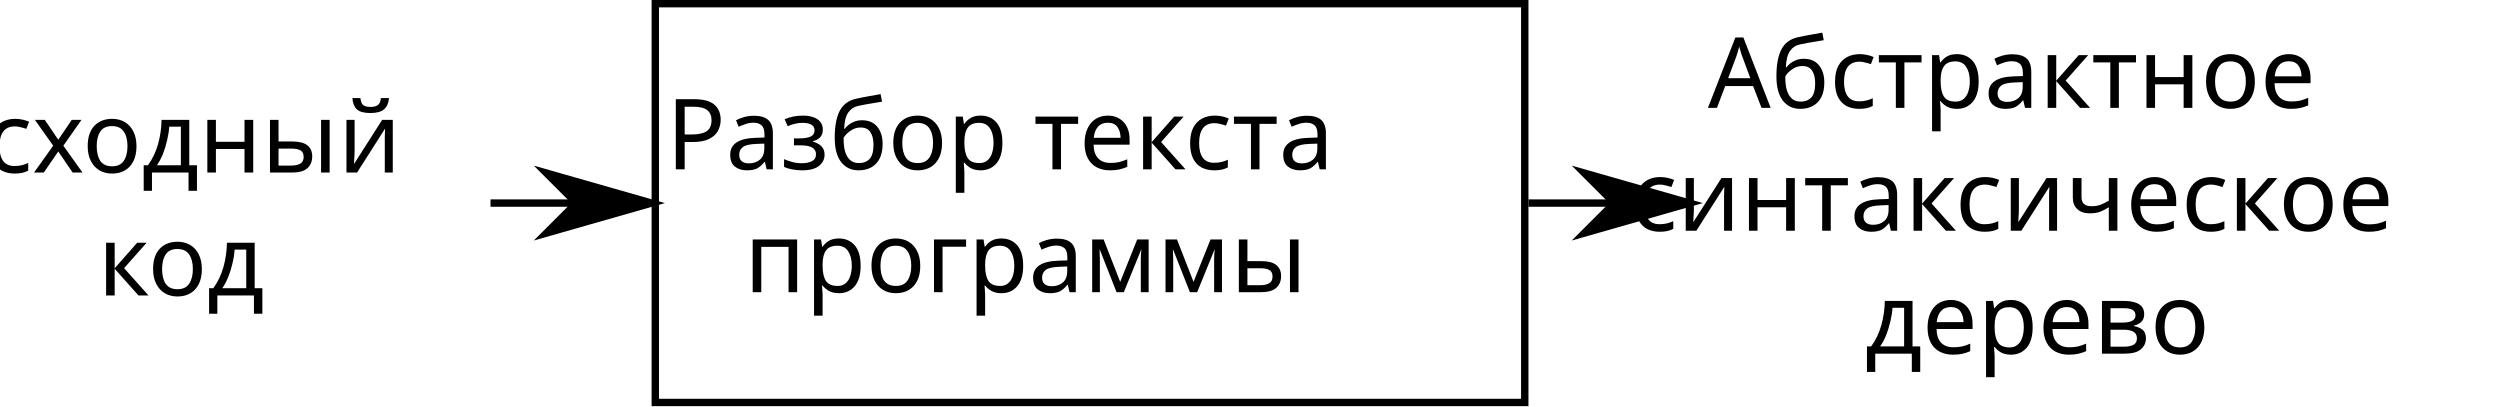
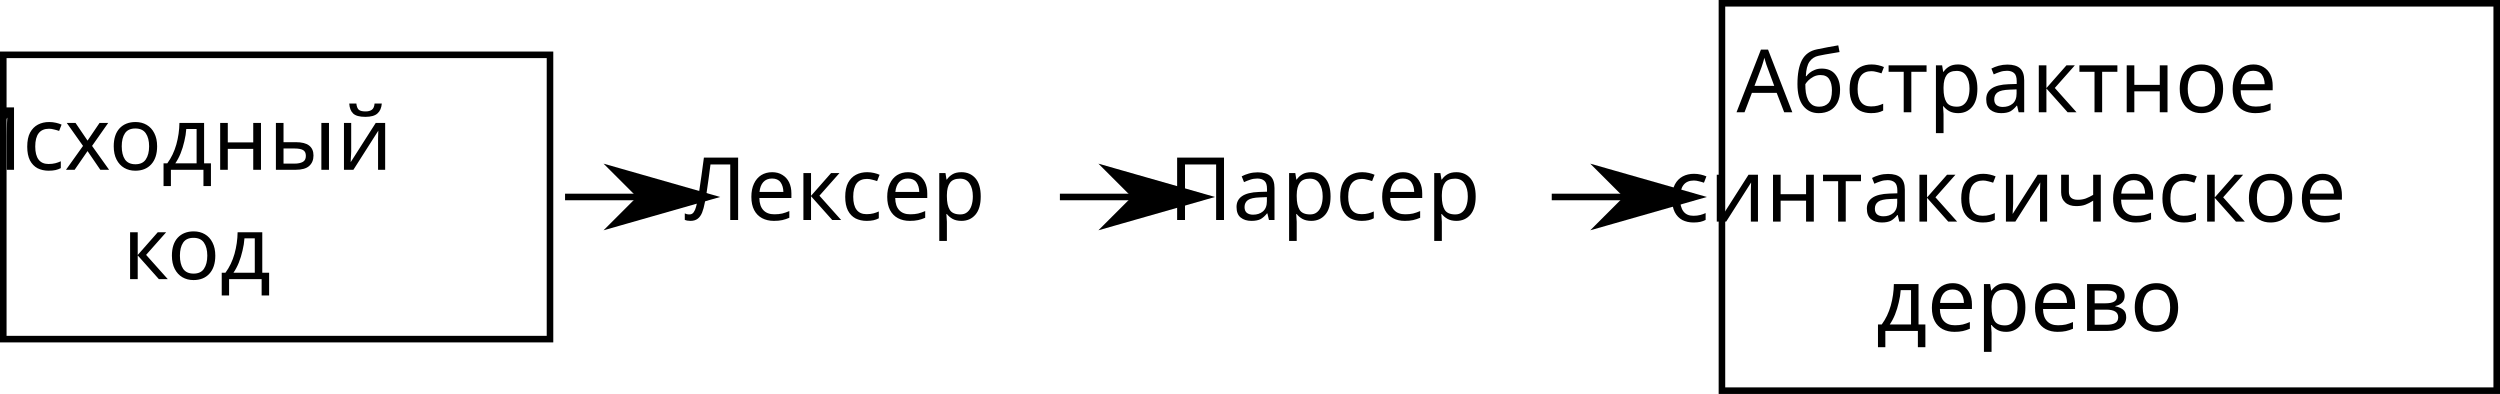
- <svg xmlns="http://www.w3.org/2000/svg" width="269.117mm" height="43.722mm" viewBox="0 0 269.117 43.722" version="1.1" id="svg8">
+ <svg xmlns="http://www.w3.org/2000/svg" width="302.466mm" height="47.663mm" viewBox="0 0 302.466 47.663" version="1.1" id="svg8">
  <defs id="defs2">
+     <marker style="overflow:visible" id="marker871" refX="0" refY="0" orient="auto">
+       <path transform="matrix(0.8,0,0,0.8,10,0)" style="fill:#000000;fill-opacity:1;fill-rule:evenodd;stroke:#000000;stroke-width:1pt;stroke-opacity:1" d="M 0,0 5,-5 -12.5,0 5,5 Z" id="path869" />
+     </marker>
    <marker style="overflow:visible" id="marker4828" refX="0" refY="0" orient="auto">
      <path transform="matrix(0.8,0,0,0.8,10,0)" style="fill:#000000;fill-opacity:1;fill-rule:evenodd;stroke:#000000;stroke-width:1pt;stroke-opacity:1" d="M 0,0 5,-5 -12.5,0 5,5 Z" id="path4826" />
    </marker>
    <marker orient="auto" refY="0" refX="0" id="Arrow1Lstart" style="overflow:visible">
      <path id="path4524" d="M 0,0 5,-5 -12.5,0 5,5 Z" style="fill:#000000;fill-opacity:1;fill-rule:evenodd;stroke:#000000;stroke-width:1pt;stroke-opacity:1" transform="matrix(0.8,0,0,0.8,10,0)" />
    </marker>
  </defs>
-   <g id="layer1" transform="translate(15.76131,-19.62942)">
-     <rect style="fill:none;fill-opacity:1;stroke:#000000;stroke-width:0.794;stroke-miterlimit:4;stroke-dasharray:none;stroke-opacity:1" id="rect4518" width="93.596" height="42.928" x="54.779" y="20.026" />
-     <path style="fill:none;stroke:#000000;stroke-width:0.794;stroke-linecap:butt;stroke-linejoin:miter;stroke-miterlimit:4;stroke-dasharray:none;stroke-opacity:1;marker-start:url(#Arrow1Lstart)" d="M 54.27,41.49 H 37.042" id="path4522" />
-     <text xml:space="preserve" style="font-style:normal;font-variant:normal;font-weight:normal;font-stretch:normal;font-size:10.583px;line-height:1.25;font-family:sans-serif;-inkscape-font-specification:'sans-serif, Normal';font-variant-ligatures:normal;font-variant-caps:normal;font-variant-numeric:normal;font-feature-settings:normal;text-align:center;letter-spacing:0px;word-spacing:0px;writing-mode:lr-tb;text-anchor:middle;fill:#000000;fill-opacity:1;stroke:none;stroke-width:0.265" x="101.523" y="37.855" id="text4808">
-       <tspan id="tspan4806" x="101.523" y="37.855" style="font-style:normal;font-variant:normal;font-weight:normal;font-stretch:normal;font-size:10.583px;font-family:sans-serif;-inkscape-font-specification:'sans-serif, Normal';font-variant-ligatures:normal;font-variant-caps:normal;font-variant-numeric:normal;font-feature-settings:normal;text-align:center;writing-mode:lr-tb;text-anchor:middle;stroke-width:0.265">Разбор текста</tspan>
-       <tspan x="101.523" y="51.084" style="font-style:normal;font-variant:normal;font-weight:normal;font-stretch:normal;font-size:10.583px;font-family:sans-serif;-inkscape-font-specification:'sans-serif, Normal';font-variant-ligatures:normal;font-variant-caps:normal;font-variant-numeric:normal;font-feature-settings:normal;text-align:center;writing-mode:lr-tb;text-anchor:middle;stroke-width:0.265" id="tspan4810">программы</tspan>
+   <g id="layer1" transform="translate(44.75223,-17.65893)">
+     <path style="fill:none;stroke:#000000;stroke-width:0.794;stroke-linecap:butt;stroke-linejoin:miter;stroke-miterlimit:4;stroke-dasharray:none;stroke-opacity:1;marker-start:url(#Arrow1Lstart)" d="M 40.84,41.49 H 23.612" id="path4522" />
+     <path id="path4824" d="m 160.217,41.49 h -17.229" style="fill:none;stroke:#000000;stroke-width:0.794;stroke-linecap:butt;stroke-linejoin:miter;stroke-miterlimit:4;stroke-dasharray:none;stroke-opacity:1;marker-start:url(#marker4828)" />
+     <text xml:space="preserve" style="font-style:normal;font-variant:normal;font-weight:normal;font-stretch:normal;font-size:10.583px;line-height:1.25;font-family:sans-serif;-inkscape-font-specification:'sans-serif, Normal';font-variant-ligatures:normal;font-variant-caps:normal;font-variant-numeric:normal;font-feature-settings:normal;text-align:center;letter-spacing:0px;word-spacing:0px;writing-mode:lr-tb;text-anchor:middle;fill:#000000;fill-opacity:1;stroke:none;stroke-width:0.265" x="63.164" y="44.273" id="text847">
+       <tspan id="tspan845" x="63.164" y="44.273" style="stroke-width:0.265">Лексер</tspan>
    </text>
-     <text xml:space="preserve" style="font-style:normal;font-variant:normal;font-weight:normal;font-stretch:normal;font-size:10.583px;line-height:1.25;font-family:sans-serif;-inkscape-font-specification:'sans-serif, Normal';font-variant-ligatures:normal;font-variant-caps:normal;font-variant-numeric:normal;font-feature-settings:normal;text-align:center;letter-spacing:0px;word-spacing:0px;writing-mode:lr-tb;text-anchor:middle;fill:#000000;fill-opacity:1;stroke:none;stroke-width:0.265" x="10.604" y="38.206" id="text4814">
-       <tspan id="tspan4812" x="10.604" y="38.206" style="font-style:normal;font-variant:normal;font-weight:normal;font-stretch:normal;font-size:10.583px;font-family:sans-serif;-inkscape-font-specification:'sans-serif, Normal';font-variant-ligatures:normal;font-variant-caps:normal;font-variant-numeric:normal;font-feature-settings:normal;text-align:center;writing-mode:lr-tb;text-anchor:middle;stroke-width:0.265">Исходный</tspan>
-       <tspan x="10.604" y="51.435" style="font-style:normal;font-variant:normal;font-weight:normal;font-stretch:normal;font-size:10.583px;font-family:sans-serif;-inkscape-font-specification:'sans-serif, Normal';font-variant-ligatures:normal;font-variant-caps:normal;font-variant-numeric:normal;font-feature-settings:normal;text-align:center;writing-mode:lr-tb;text-anchor:middle;stroke-width:0.265" id="tspan4816">код</tspan>
+     <text xml:space="preserve" style="font-style:normal;font-variant:normal;font-weight:normal;font-stretch:normal;font-size:10.583px;line-height:1.25;font-family:sans-serif;-inkscape-font-specification:'sans-serif, Normal';font-variant-ligatures:normal;font-variant-caps:normal;font-variant-numeric:normal;font-feature-settings:normal;text-align:center;letter-spacing:0px;word-spacing:0px;writing-mode:lr-tb;text-anchor:middle;fill:#000000;fill-opacity:1;stroke:none;stroke-width:0.265" x="122.382" y="44.273" id="text851">
+       <tspan id="tspan849" x="122.382" y="44.273" style="stroke-width:0.265">Парсер</tspan>
    </text>
-     <path id="path4824" d="m 166,41.49 h -17.229" style="fill:none;stroke:#000000;stroke-width:0.794;stroke-linecap:butt;stroke-linejoin:miter;stroke-miterlimit:4;stroke-dasharray:none;stroke-opacity:1;marker-start:url(#marker4828)" />
-     <text id="text4972" y="31.24" x="210.433" style="font-style:normal;font-variant:normal;font-weight:normal;font-stretch:normal;font-size:10.583px;line-height:1.25;font-family:sans-serif;-inkscape-font-specification:'sans-serif, Normal';font-variant-ligatures:normal;font-variant-caps:normal;font-variant-numeric:normal;font-feature-settings:normal;text-align:center;letter-spacing:0px;word-spacing:0px;writing-mode:lr-tb;text-anchor:middle;fill:#000000;fill-opacity:1;stroke:none;stroke-width:0.265" xml:space="preserve">
-       <tspan id="tspan4970" style="font-style:normal;font-variant:normal;font-weight:normal;font-stretch:normal;font-size:10.583px;font-family:sans-serif;-inkscape-font-specification:'sans-serif, Normal';font-variant-ligatures:normal;font-variant-caps:normal;font-variant-numeric:normal;font-feature-settings:normal;text-align:center;writing-mode:lr-tb;text-anchor:middle;stroke-width:0.265" y="31.24" x="210.433">Абстрактное</tspan>
-       <tspan style="font-style:normal;font-variant:normal;font-weight:normal;font-stretch:normal;font-size:10.583px;font-family:sans-serif;-inkscape-font-specification:'sans-serif, Normal';font-variant-ligatures:normal;font-variant-caps:normal;font-variant-numeric:normal;font-feature-settings:normal;text-align:center;writing-mode:lr-tb;text-anchor:middle;stroke-width:0.265" y="44.469" x="210.433" id="tspan4976">синтаксическое</tspan>
-       <tspan style="font-style:normal;font-variant:normal;font-weight:normal;font-stretch:normal;font-size:10.583px;font-family:sans-serif;-inkscape-font-specification:'sans-serif, Normal';font-variant-ligatures:normal;font-variant-caps:normal;font-variant-numeric:normal;font-feature-settings:normal;text-align:center;writing-mode:lr-tb;text-anchor:middle;stroke-width:0.265" y="57.699" x="210.433" id="tspan4978">дерево</tspan>
-     </text>
+     <g id="g859" transform="translate(-21.92262,1.9073486e-6)">
+       <text id="text4814" y="38.206" x="10.604" style="font-style:normal;font-variant:normal;font-weight:normal;font-stretch:normal;font-size:10.583px;line-height:1.25;font-family:sans-serif;-inkscape-font-specification:'sans-serif, Normal';font-variant-ligatures:normal;font-variant-caps:normal;font-variant-numeric:normal;font-feature-settings:normal;text-align:center;letter-spacing:0px;word-spacing:0px;writing-mode:lr-tb;text-anchor:middle;fill:#000000;fill-opacity:1;stroke:none;stroke-width:0.265" xml:space="preserve">
+         <tspan style="font-style:normal;font-variant:normal;font-weight:normal;font-stretch:normal;font-size:10.583px;font-family:sans-serif;-inkscape-font-specification:'sans-serif, Normal';font-variant-ligatures:normal;font-variant-caps:normal;font-variant-numeric:normal;font-feature-settings:normal;text-align:center;writing-mode:lr-tb;text-anchor:middle;stroke-width:0.265" y="38.206" x="10.604" id="tspan4812">Исходный</tspan>
+         <tspan id="tspan4816" style="font-style:normal;font-variant:normal;font-weight:normal;font-stretch:normal;font-size:10.583px;font-family:sans-serif;-inkscape-font-specification:'sans-serif, Normal';font-variant-ligatures:normal;font-variant-caps:normal;font-variant-numeric:normal;font-feature-settings:normal;text-align:center;writing-mode:lr-tb;text-anchor:middle;stroke-width:0.265" y="51.435" x="10.604">код</tspan>
+       </text>
+       <rect y="24.292" x="-22.433" height="34.396" width="66.146" id="rect853" style="fill:none;fill-opacity:1;stroke:#000000;stroke-width:0.794;stroke-miterlimit:4;stroke-dasharray:none;stroke-opacity:1" />
+     </g>
+     <path id="path867" d="M 100.71,41.49 H 83.481" style="fill:none;stroke:#000000;stroke-width:0.794;stroke-linecap:butt;stroke-linejoin:miter;stroke-miterlimit:4;stroke-dasharray:none;stroke-opacity:1;marker-start:url(#marker871)" />
+     <g id="g958" transform="translate(-7.185119e-6)">
+       <text xml:space="preserve" style="font-style:normal;font-variant:normal;font-weight:normal;font-stretch:normal;font-size:10.583px;line-height:1.25;font-family:sans-serif;-inkscape-font-specification:'sans-serif, Normal';font-variant-ligatures:normal;font-variant-caps:normal;font-variant-numeric:normal;font-feature-settings:normal;text-align:center;letter-spacing:0px;word-spacing:0px;writing-mode:lr-tb;text-anchor:middle;fill:#000000;fill-opacity:1;stroke:none;stroke-width:0.265" x="210.433" y="31.24" id="text4972">
+         <tspan x="210.433" y="31.24" style="font-style:normal;font-variant:normal;font-weight:normal;font-stretch:normal;font-size:10.583px;font-family:sans-serif;-inkscape-font-specification:'sans-serif, Normal';font-variant-ligatures:normal;font-variant-caps:normal;font-variant-numeric:normal;font-feature-settings:normal;text-align:center;writing-mode:lr-tb;text-anchor:middle;stroke-width:0.265" id="tspan4970">Абстрактное</tspan>
+         <tspan id="tspan4976" x="210.433" y="44.469" style="font-style:normal;font-variant:normal;font-weight:normal;font-stretch:normal;font-size:10.583px;font-family:sans-serif;-inkscape-font-specification:'sans-serif, Normal';font-variant-ligatures:normal;font-variant-caps:normal;font-variant-numeric:normal;font-feature-settings:normal;text-align:center;writing-mode:lr-tb;text-anchor:middle;stroke-width:0.265">синтаксическое</tspan>
+         <tspan id="tspan4978" x="210.433" y="57.699" style="font-style:normal;font-variant:normal;font-weight:normal;font-stretch:normal;font-size:10.583px;font-family:sans-serif;-inkscape-font-specification:'sans-serif, Normal';font-variant-ligatures:normal;font-variant-caps:normal;font-variant-numeric:normal;font-feature-settings:normal;text-align:center;writing-mode:lr-tb;text-anchor:middle;stroke-width:0.265">дерево</tspan>
+       </text>
+       <rect y="18.056" x="163.579" height="46.869" width="93.738" id="rect951" style="fill:none;fill-opacity:1;stroke:#000000;stroke-width:0.794;stroke-miterlimit:4;stroke-dasharray:none;stroke-opacity:1" />
+     </g>
  </g>
</svg>
